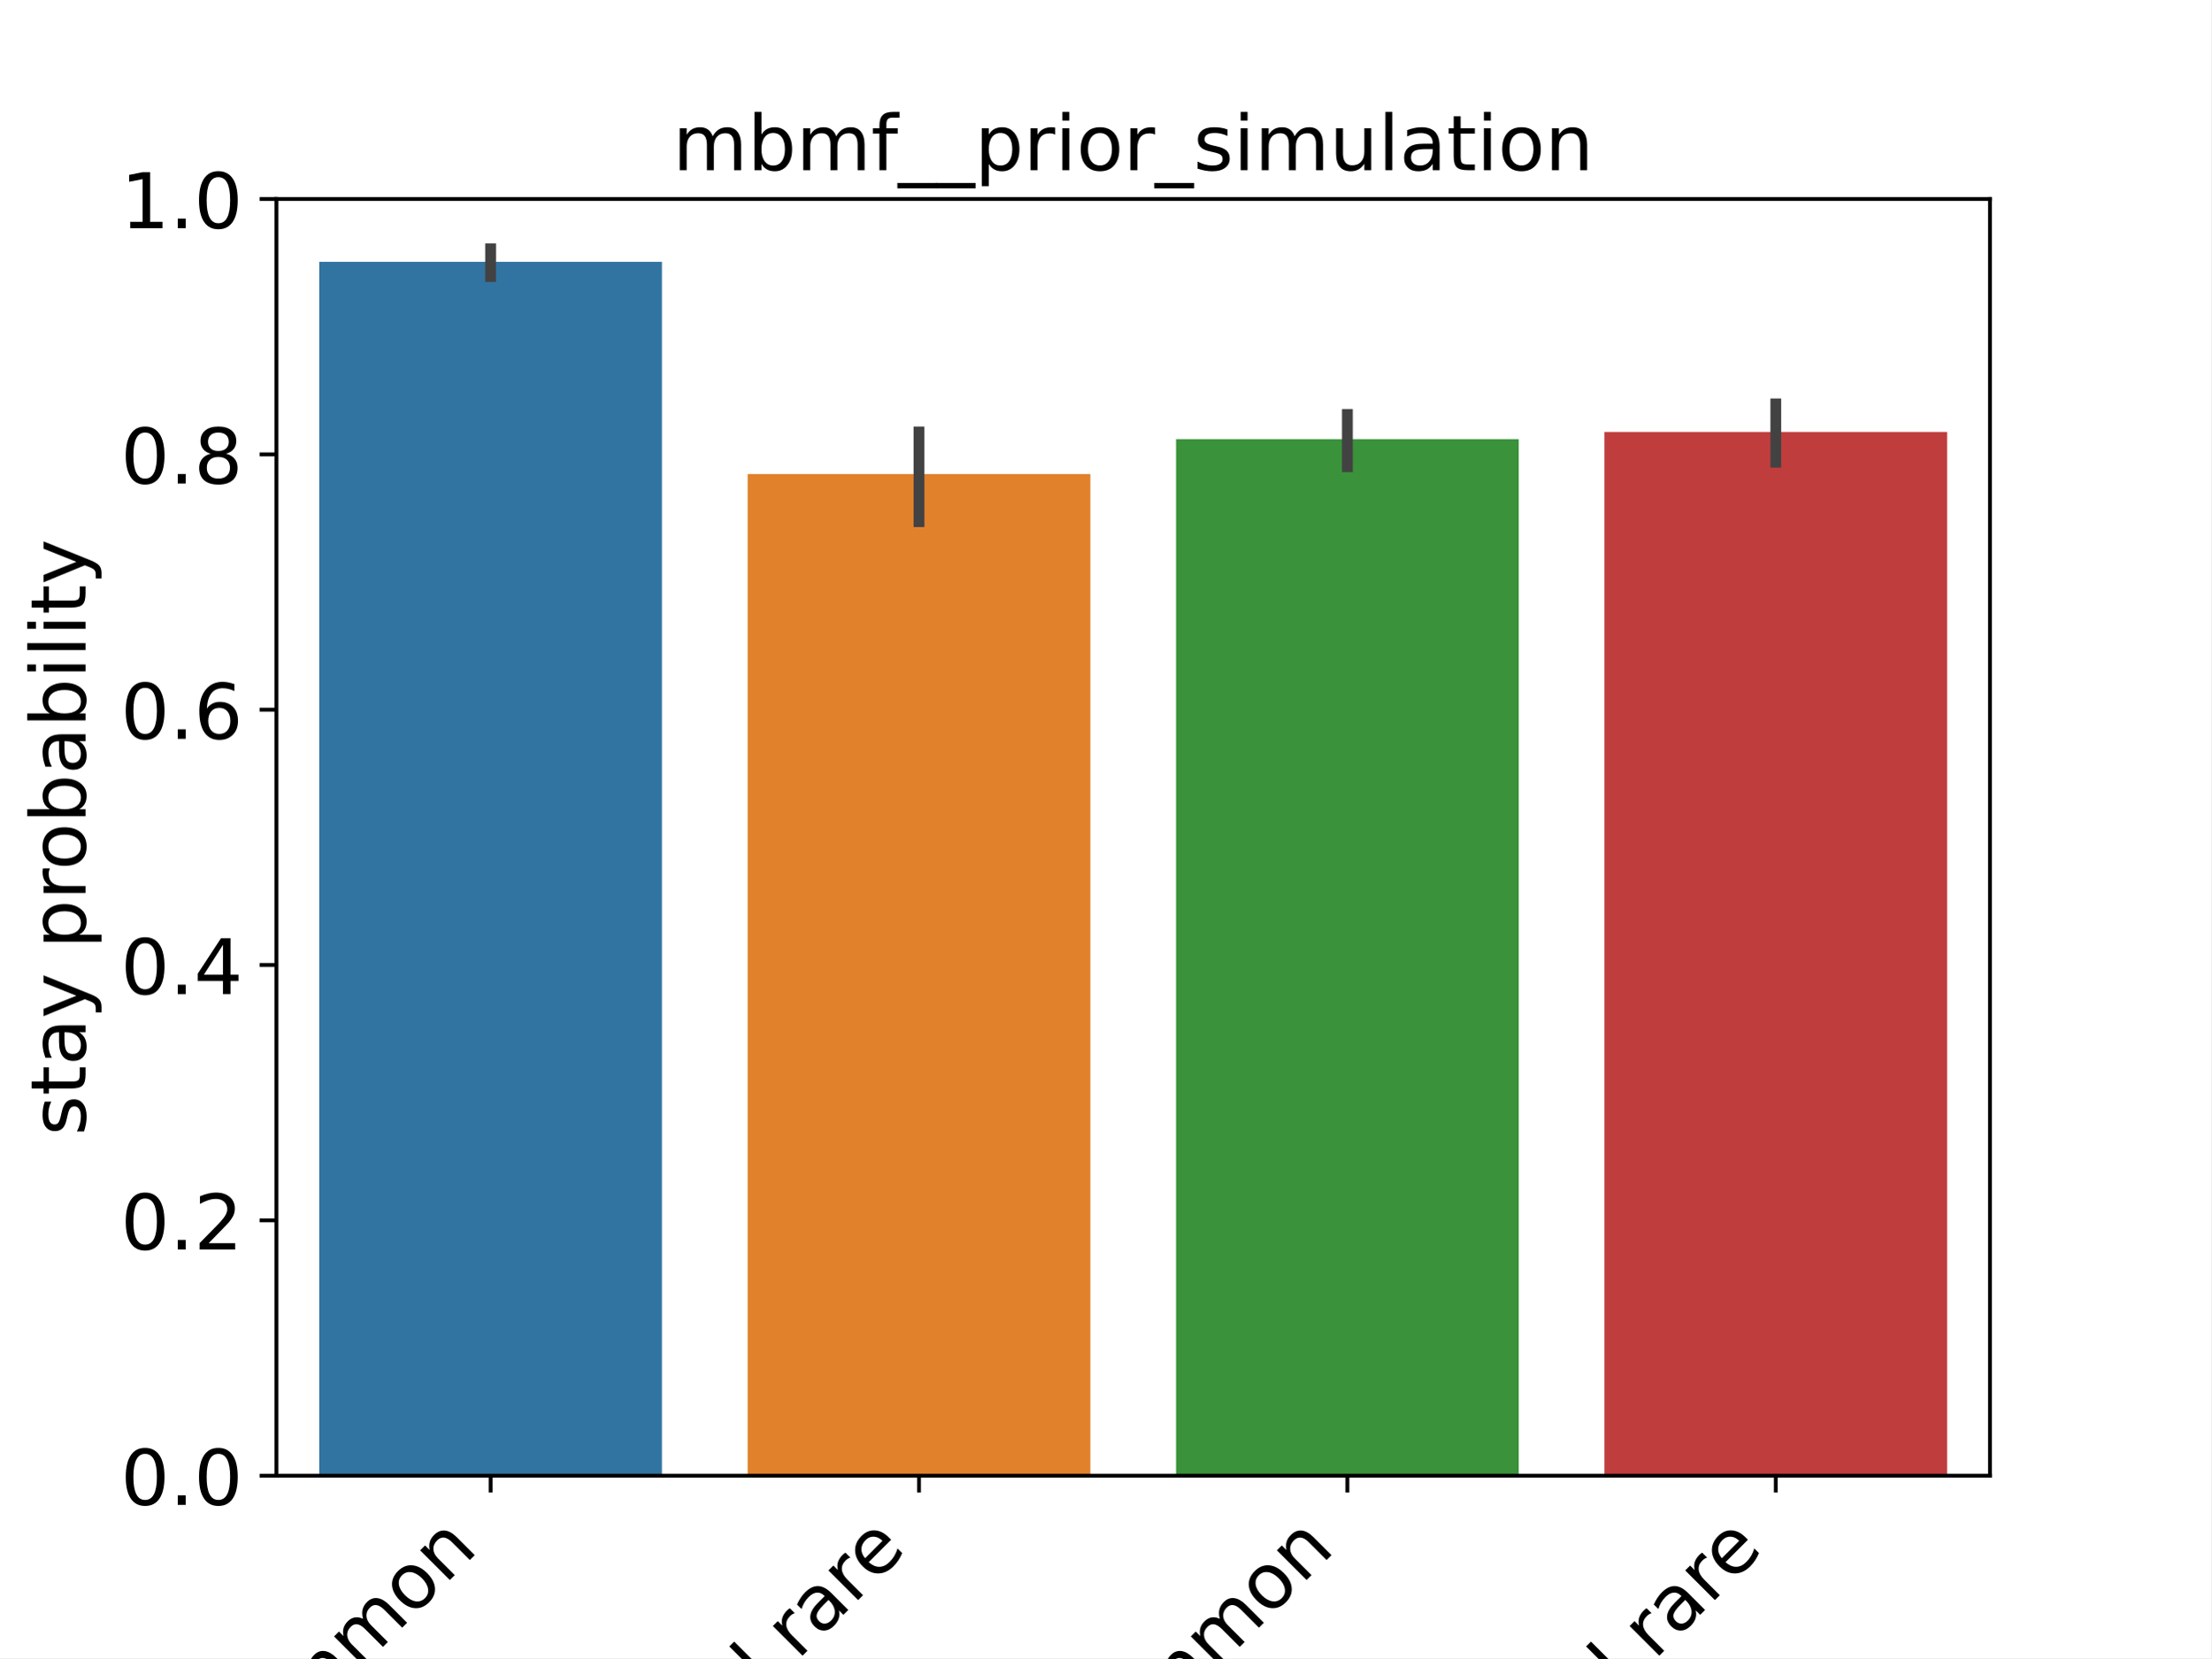
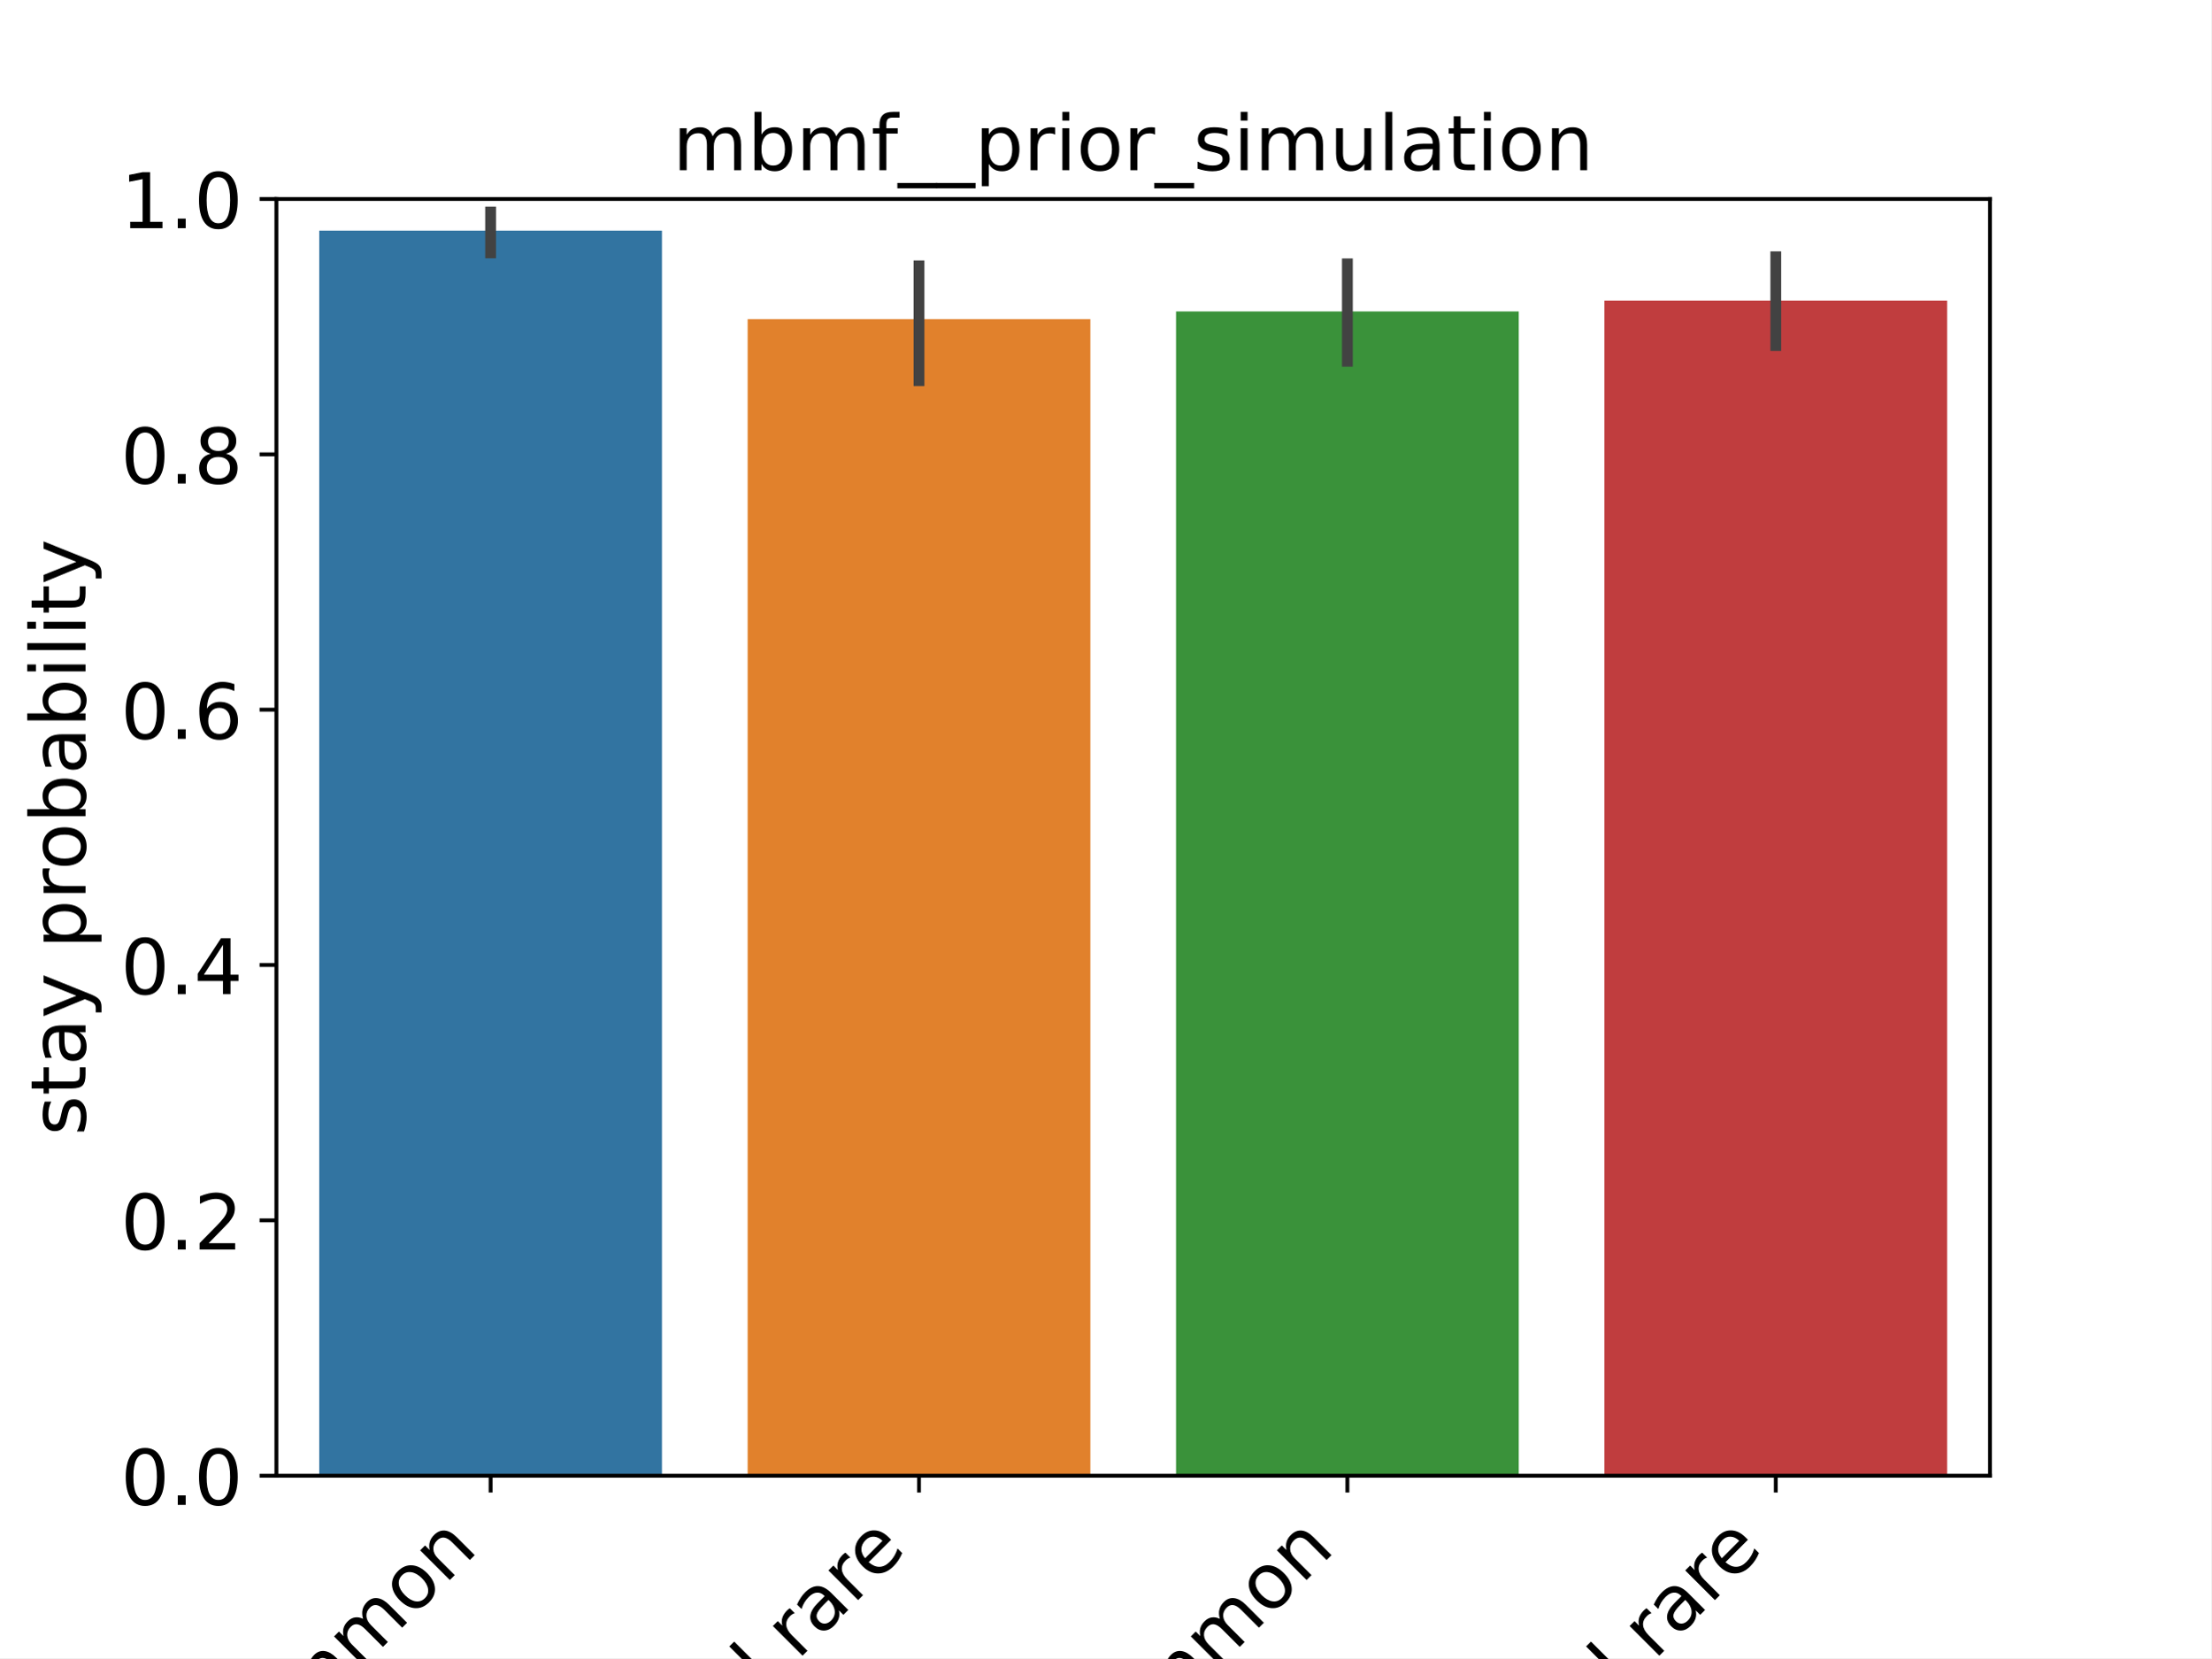
<svg xmlns="http://www.w3.org/2000/svg" xmlns:xlink="http://www.w3.org/1999/xlink" width="460.8pt" height="345.6pt" viewBox="0 0 460.8 345.6" version="1.1">
  <defs>
    <style type="text/css">*{stroke-linejoin: round; stroke-linecap: butt}</style>
  </defs>
  <g id="figure_1">
    <g id="patch_1">
      <path d="M 0 345.6  L 460.8 345.6  L 460.8 0  L 0 0  z " style="fill: #ffffff" />
    </g>
    <g id="axes_1">
      <g id="patch_2">
        <path d="M 57.6 307.584  L 414.72 307.584  L 414.72 41.472  L 57.6 41.472  z " style="fill: #ffffff" />
      </g>
      <g id="patch_3">
-         <path d="M 66.528 307.584  L 137.952 307.584  L 137.952 54.575  L 66.528 54.575  z " clip-path="url(#p979258c291)" style="fill: #3274a1" />
+         <path d="M 66.528 307.584  L 137.952 307.584  L 137.952 48.067  L 66.528 48.067  z " clip-path="url(#pa3d4439c45)" style="fill: #3274a1" />
      </g>
      <g id="patch_4">
-         <path d="M 155.808 307.584  L 227.232 307.584  L 227.232 98.81  L 155.808 98.81  z " clip-path="url(#p979258c291)" style="fill: #e1812c" />
+         <path d="M 155.808 307.584  L 227.232 307.584  L 227.232 66.518  L 155.808 66.518  z " clip-path="url(#pa3d4439c45)" style="fill: #e1812c" />
      </g>
      <g id="patch_5">
-         <path d="M 245.088 307.584  L 316.512 307.584  L 316.512 91.535  L 245.088 91.535  z " clip-path="url(#p979258c291)" style="fill: #3a923a" />
+         <path d="M 245.088 307.584  L 316.512 307.584  L 316.512 64.912  L 245.088 64.912  z " clip-path="url(#pa3d4439c45)" style="fill: #3a923a" />
      </g>
      <g id="patch_6">
-         <path d="M 334.368 307.584  L 405.792 307.584  L 405.792 90.038  L 334.368 90.038  z " clip-path="url(#p979258c291)" style="fill: #c03d3e" />
+         <path d="M 334.368 307.584  L 405.792 307.584  L 405.792 62.647  L 334.368 62.647  z " clip-path="url(#pa3d4439c45)" style="fill: #c03d3e" />
      </g>
      <g id="matplotlib.axis_1">
        <g id="xtick_1">
          <g id="line2d_1">
            <defs>
-               <path id="m13d8780c14" d="M 0 0  L 0 3.5  " style="stroke: #000000; stroke-width: 0.8" />
+               <path id="mc1563a4439" d="M 0 0  L 0 3.5  " style="stroke: #000000; stroke-width: 0.8" />
            </defs>
            <g>
-               <use xlink:href="#m13d8780c14" x="102.24" y="307.584" style="stroke: #000000; stroke-width: 0.8" />
+               <use xlink:href="#mc1563a4439" x="102.24" y="307.584" style="stroke: #000000; stroke-width: 0.8" />
            </g>
          </g>
          <g id="text_1">
            <g transform="translate(-6.307962 429.3757) rotate(-45) scale(0.16 -0.16)">
              <defs>
                <path id="DejaVuSans-72" d="M 2631 2963  Q 2534 3019 2420 3045  Q 2306 3072 2169 3072  Q 1681 3072 1420 2755  Q 1159 2438 1159 1844  L 1159 0  L 581 0  L 581 3500  L 1159 3500  L 1159 2956  Q 1341 3275 1631 3429  Q 1922 3584 2338 3584  Q 2397 3584 2469 3576  Q 2541 3569 2628 3553  L 2631 2963  z " transform="scale(0.015625)" />
                <path id="DejaVuSans-65" d="M 3597 1894  L 3597 1613  L 953 1613  Q 991 1019 1311 708  Q 1631 397 2203 397  Q 2534 397 2845 478  Q 3156 559 3463 722  L 3463 178  Q 3153 47 2828 -22  Q 2503 -91 2169 -91  Q 1331 -91 842 396  Q 353 884 353 1716  Q 353 2575 817 3079  Q 1281 3584 2069 3584  Q 2775 3584 3186 3129  Q 3597 2675 3597 1894  z M 3022 2063  Q 3016 2534 2758 2815  Q 2500 3097 2075 3097  Q 1594 3097 1305 2825  Q 1016 2553 972 2059  L 3022 2063  z " transform="scale(0.015625)" />
                <path id="DejaVuSans-77" d="M 269 3500  L 844 3500  L 1563 769  L 2278 3500  L 2956 3500  L 3675 769  L 4391 3500  L 4966 3500  L 4050 0  L 3372 0  L 2619 2869  L 1863 0  L 1184 0  L 269 3500  z " transform="scale(0.015625)" />
                <path id="DejaVuSans-61" d="M 2194 1759  Q 1497 1759 1228 1600  Q 959 1441 959 1056  Q 959 750 1161 570  Q 1363 391 1709 391  Q 2188 391 2477 730  Q 2766 1069 2766 1631  L 2766 1759  L 2194 1759  z M 3341 1997  L 3341 0  L 2766 0  L 2766 531  Q 2569 213 2275 61  Q 1981 -91 1556 -91  Q 1019 -91 701 211  Q 384 513 384 1019  Q 384 1609 779 1909  Q 1175 2209 1959 2209  L 2766 2209  L 2766 2266  Q 2766 2663 2505 2880  Q 2244 3097 1772 3097  Q 1472 3097 1187 3025  Q 903 2953 641 2809  L 641 3341  Q 956 3463 1253 3523  Q 1550 3584 1831 3584  Q 2591 3584 2966 3190  Q 3341 2797 3341 1997  z " transform="scale(0.015625)" />
                <path id="DejaVuSans-64" d="M 2906 2969  L 2906 4863  L 3481 4863  L 3481 0  L 2906 0  L 2906 525  Q 2725 213 2448 61  Q 2172 -91 1784 -91  Q 1150 -91 751 415  Q 353 922 353 1747  Q 353 2572 751 3078  Q 1150 3584 1784 3584  Q 2172 3584 2448 3432  Q 2725 3281 2906 2969  z M 947 1747  Q 947 1113 1208 752  Q 1469 391 1925 391  Q 2381 391 2643 752  Q 2906 1113 2906 1747  Q 2906 2381 2643 2742  Q 2381 3103 1925 3103  Q 1469 3103 1208 2742  Q 947 2381 947 1747  z " transform="scale(0.015625)" />
                <path id="DejaVuSans-20" transform="scale(0.015625)" />
                <path id="DejaVuSans-63" d="M 3122 3366  L 3122 2828  Q 2878 2963 2633 3030  Q 2388 3097 2138 3097  Q 1578 3097 1268 2742  Q 959 2388 959 1747  Q 959 1106 1268 751  Q 1578 397 2138 397  Q 2388 397 2633 464  Q 2878 531 3122 666  L 3122 134  Q 2881 22 2623 -34  Q 2366 -91 2075 -91  Q 1284 -91 818 406  Q 353 903 353 1747  Q 353 2603 823 3093  Q 1294 3584 2113 3584  Q 2378 3584 2631 3529  Q 2884 3475 3122 3366  z " transform="scale(0.015625)" />
                <path id="DejaVuSans-6f" d="M 1959 3097  Q 1497 3097 1228 2736  Q 959 2375 959 1747  Q 959 1119 1226 758  Q 1494 397 1959 397  Q 2419 397 2687 759  Q 2956 1122 2956 1747  Q 2956 2369 2687 2733  Q 2419 3097 1959 3097  z M 1959 3584  Q 2709 3584 3137 3096  Q 3566 2609 3566 1747  Q 3566 888 3137 398  Q 2709 -91 1959 -91  Q 1206 -91 779 398  Q 353 888 353 1747  Q 353 2609 779 3096  Q 1206 3584 1959 3584  z " transform="scale(0.015625)" />
                <path id="DejaVuSans-6d" d="M 3328 2828  Q 3544 3216 3844 3400  Q 4144 3584 4550 3584  Q 5097 3584 5394 3201  Q 5691 2819 5691 2113  L 5691 0  L 5113 0  L 5113 2094  Q 5113 2597 4934 2840  Q 4756 3084 4391 3084  Q 3944 3084 3684 2787  Q 3425 2491 3425 1978  L 3425 0  L 2847 0  L 2847 2094  Q 2847 2600 2669 2842  Q 2491 3084 2119 3084  Q 1678 3084 1418 2786  Q 1159 2488 1159 1978  L 1159 0  L 581 0  L 581 3500  L 1159 3500  L 1159 2956  Q 1356 3278 1631 3431  Q 1906 3584 2284 3584  Q 2666 3584 2933 3390  Q 3200 3197 3328 2828  z " transform="scale(0.015625)" />
                <path id="DejaVuSans-6e" d="M 3513 2113  L 3513 0  L 2938 0  L 2938 2094  Q 2938 2591 2744 2837  Q 2550 3084 2163 3084  Q 1697 3084 1428 2787  Q 1159 2491 1159 1978  L 1159 0  L 581 0  L 581 3500  L 1159 3500  L 1159 2956  Q 1366 3272 1645 3428  Q 1925 3584 2291 3584  Q 2894 3584 3203 3211  Q 3513 2838 3513 2113  z " transform="scale(0.015625)" />
              </defs>
              <use xlink:href="#DejaVuSans-72" />
-               <use xlink:href="#DejaVuSans-65" x="38.863" />
-               <use xlink:href="#DejaVuSans-77" x="100.387" />
-               <use xlink:href="#DejaVuSans-61" x="182.174" />
-               <use xlink:href="#DejaVuSans-72" x="243.453" />
-               <use xlink:href="#DejaVuSans-64" x="282.816" />
-               <use xlink:href="#DejaVuSans-65" x="346.293" />
-               <use xlink:href="#DejaVuSans-64" x="407.816" />
-               <use xlink:href="#DejaVuSans-20" x="471.293" />
-               <use xlink:href="#DejaVuSans-63" x="503.08" />
-               <use xlink:href="#DejaVuSans-6f" x="558.061" />
-               <use xlink:href="#DejaVuSans-6d" x="619.242" />
-               <use xlink:href="#DejaVuSans-6d" x="716.654" />
-               <use xlink:href="#DejaVuSans-6f" x="814.066" />
-               <use xlink:href="#DejaVuSans-6e" x="875.248" />
+               <use xlink:href="#DejaVuSans-65" transform="translate(38.86328 0)" />
+               <use xlink:href="#DejaVuSans-77" transform="translate(100.3867 0)" />
+               <use xlink:href="#DejaVuSans-61" transform="translate(182.1738 0)" />
+               <use xlink:href="#DejaVuSans-72" transform="translate(243.4531 0)" />
+               <use xlink:href="#DejaVuSans-64" transform="translate(282.8164 0)" />
+               <use xlink:href="#DejaVuSans-65" transform="translate(346.293 0)" />
+               <use xlink:href="#DejaVuSans-64" transform="translate(407.8164 0)" />
+               <use xlink:href="#DejaVuSans-20" transform="translate(471.293 0)" />
+               <use xlink:href="#DejaVuSans-63" transform="translate(503.0801 0)" />
+               <use xlink:href="#DejaVuSans-6f" transform="translate(558.0605 0)" />
+               <use xlink:href="#DejaVuSans-6d" transform="translate(619.2422 0)" />
+               <use xlink:href="#DejaVuSans-6d" transform="translate(716.6543 0)" />
+               <use xlink:href="#DejaVuSans-6f" transform="translate(814.0664 0)" />
+               <use xlink:href="#DejaVuSans-6e" transform="translate(875.248 0)" />
            </g>
          </g>
        </g>
        <g id="xtick_2">
          <g id="line2d_2">
            <g>
-               <use xlink:href="#m13d8780c14" x="191.52" y="307.584" style="stroke: #000000; stroke-width: 0.8" />
+               <use xlink:href="#mc1563a4439" x="191.52" y="307.584" style="stroke: #000000; stroke-width: 0.8" />
            </g>
          </g>
          <g id="text_2">
            <g transform="translate(109.3065 403.0413) rotate(-45) scale(0.16 -0.16)">
              <use xlink:href="#DejaVuSans-72" />
-               <use xlink:href="#DejaVuSans-65" x="38.863" />
-               <use xlink:href="#DejaVuSans-77" x="100.387" />
-               <use xlink:href="#DejaVuSans-61" x="182.174" />
-               <use xlink:href="#DejaVuSans-72" x="243.453" />
-               <use xlink:href="#DejaVuSans-64" x="282.816" />
-               <use xlink:href="#DejaVuSans-65" x="346.293" />
-               <use xlink:href="#DejaVuSans-64" x="407.816" />
-               <use xlink:href="#DejaVuSans-20" x="471.293" />
-               <use xlink:href="#DejaVuSans-72" x="503.08" />
-               <use xlink:href="#DejaVuSans-61" x="544.193" />
-               <use xlink:href="#DejaVuSans-72" x="605.473" />
-               <use xlink:href="#DejaVuSans-65" x="644.336" />
+               <use xlink:href="#DejaVuSans-65" transform="translate(38.86328 0)" />
+               <use xlink:href="#DejaVuSans-77" transform="translate(100.3867 0)" />
+               <use xlink:href="#DejaVuSans-61" transform="translate(182.1738 0)" />
+               <use xlink:href="#DejaVuSans-72" transform="translate(243.4531 0)" />
+               <use xlink:href="#DejaVuSans-64" transform="translate(282.8164 0)" />
+               <use xlink:href="#DejaVuSans-65" transform="translate(346.293 0)" />
+               <use xlink:href="#DejaVuSans-64" transform="translate(407.8164 0)" />
+               <use xlink:href="#DejaVuSans-20" transform="translate(471.293 0)" />
+               <use xlink:href="#DejaVuSans-72" transform="translate(503.0801 0)" />
+               <use xlink:href="#DejaVuSans-61" transform="translate(544.1934 0)" />
+               <use xlink:href="#DejaVuSans-72" transform="translate(605.4727 0)" />
+               <use xlink:href="#DejaVuSans-65" transform="translate(644.3359 0)" />
            </g>
          </g>
        </g>
        <g id="xtick_3">
          <g id="line2d_3">
            <g>
-               <use xlink:href="#m13d8780c14" x="280.8" y="307.584" style="stroke: #000000; stroke-width: 0.8" />
+               <use xlink:href="#mc1563a4439" x="280.8" y="307.584" style="stroke: #000000; stroke-width: 0.8" />
            </g>
          </g>
          <g id="text_3">
            <g transform="translate(157.9119 443.7158) rotate(-45) scale(0.16 -0.16)">
              <defs>
                <path id="DejaVuSans-75" d="M 544 1381  L 544 3500  L 1119 3500  L 1119 1403  Q 1119 906 1312 657  Q 1506 409 1894 409  Q 2359 409 2629 706  Q 2900 1003 2900 1516  L 2900 3500  L 3475 3500  L 3475 0  L 2900 0  L 2900 538  Q 2691 219 2414 64  Q 2138 -91 1772 -91  Q 1169 -91 856 284  Q 544 659 544 1381  z M 1991 3584  L 1991 3584  z " transform="scale(0.015625)" />
              </defs>
              <use xlink:href="#DejaVuSans-75" />
-               <use xlink:href="#DejaVuSans-6e" x="63.379" />
-               <use xlink:href="#DejaVuSans-72" x="126.758" />
-               <use xlink:href="#DejaVuSans-65" x="165.621" />
-               <use xlink:href="#DejaVuSans-77" x="227.145" />
-               <use xlink:href="#DejaVuSans-61" x="308.932" />
-               <use xlink:href="#DejaVuSans-72" x="370.211" />
-               <use xlink:href="#DejaVuSans-64" x="409.574" />
-               <use xlink:href="#DejaVuSans-65" x="473.051" />
-               <use xlink:href="#DejaVuSans-64" x="534.574" />
-               <use xlink:href="#DejaVuSans-20" x="598.051" />
-               <use xlink:href="#DejaVuSans-63" x="629.838" />
-               <use xlink:href="#DejaVuSans-6f" x="684.818" />
-               <use xlink:href="#DejaVuSans-6d" x="746" />
-               <use xlink:href="#DejaVuSans-6d" x="843.412" />
-               <use xlink:href="#DejaVuSans-6f" x="940.824" />
-               <use xlink:href="#DejaVuSans-6e" x="1002.006" />
+               <use xlink:href="#DejaVuSans-6e" transform="translate(63.37891 0)" />
+               <use xlink:href="#DejaVuSans-72" transform="translate(126.7578 0)" />
+               <use xlink:href="#DejaVuSans-65" transform="translate(165.6211 0)" />
+               <use xlink:href="#DejaVuSans-77" transform="translate(227.1445 0)" />
+               <use xlink:href="#DejaVuSans-61" transform="translate(308.9316 0)" />
+               <use xlink:href="#DejaVuSans-72" transform="translate(370.2109 0)" />
+               <use xlink:href="#DejaVuSans-64" transform="translate(409.5742 0)" />
+               <use xlink:href="#DejaVuSans-65" transform="translate(473.0508 0)" />
+               <use xlink:href="#DejaVuSans-64" transform="translate(534.5742 0)" />
+               <use xlink:href="#DejaVuSans-20" transform="translate(598.0508 0)" />
+               <use xlink:href="#DejaVuSans-63" transform="translate(629.8379 0)" />
+               <use xlink:href="#DejaVuSans-6f" transform="translate(684.8184 0)" />
+               <use xlink:href="#DejaVuSans-6d" transform="translate(746 0)" />
+               <use xlink:href="#DejaVuSans-6d" transform="translate(843.4121 0)" />
+               <use xlink:href="#DejaVuSans-6f" transform="translate(940.8242 0)" />
+               <use xlink:href="#DejaVuSans-6e" transform="translate(1002.006 0)" />
            </g>
          </g>
        </g>
        <g id="xtick_4">
          <g id="line2d_4">
            <g>
-               <use xlink:href="#m13d8780c14" x="370.08" y="307.584" style="stroke: #000000; stroke-width: 0.8" />
+               <use xlink:href="#mc1563a4439" x="370.08" y="307.584" style="stroke: #000000; stroke-width: 0.8" />
            </g>
          </g>
          <g id="text_4">
            <g transform="translate(273.5263 417.3814) rotate(-45) scale(0.16 -0.16)">
              <use xlink:href="#DejaVuSans-75" />
-               <use xlink:href="#DejaVuSans-6e" x="63.379" />
-               <use xlink:href="#DejaVuSans-72" x="126.758" />
-               <use xlink:href="#DejaVuSans-65" x="165.621" />
-               <use xlink:href="#DejaVuSans-77" x="227.145" />
-               <use xlink:href="#DejaVuSans-61" x="308.932" />
-               <use xlink:href="#DejaVuSans-72" x="370.211" />
-               <use xlink:href="#DejaVuSans-64" x="409.574" />
-               <use xlink:href="#DejaVuSans-65" x="473.051" />
-               <use xlink:href="#DejaVuSans-64" x="534.574" />
-               <use xlink:href="#DejaVuSans-20" x="598.051" />
-               <use xlink:href="#DejaVuSans-72" x="629.838" />
-               <use xlink:href="#DejaVuSans-61" x="670.951" />
-               <use xlink:href="#DejaVuSans-72" x="732.23" />
-               <use xlink:href="#DejaVuSans-65" x="771.094" />
+               <use xlink:href="#DejaVuSans-6e" transform="translate(63.37891 0)" />
+               <use xlink:href="#DejaVuSans-72" transform="translate(126.7578 0)" />
+               <use xlink:href="#DejaVuSans-65" transform="translate(165.6211 0)" />
+               <use xlink:href="#DejaVuSans-77" transform="translate(227.1445 0)" />
+               <use xlink:href="#DejaVuSans-61" transform="translate(308.9316 0)" />
+               <use xlink:href="#DejaVuSans-72" transform="translate(370.2109 0)" />
+               <use xlink:href="#DejaVuSans-64" transform="translate(409.5742 0)" />
+               <use xlink:href="#DejaVuSans-65" transform="translate(473.0508 0)" />
+               <use xlink:href="#DejaVuSans-64" transform="translate(534.5742 0)" />
+               <use xlink:href="#DejaVuSans-20" transform="translate(598.0508 0)" />
+               <use xlink:href="#DejaVuSans-72" transform="translate(629.8379 0)" />
+               <use xlink:href="#DejaVuSans-61" transform="translate(670.9512 0)" />
+               <use xlink:href="#DejaVuSans-72" transform="translate(732.2305 0)" />
+               <use xlink:href="#DejaVuSans-65" transform="translate(771.0938 0)" />
            </g>
          </g>
        </g>
      </g>
      <g id="matplotlib.axis_2">
        <g id="ytick_1">
          <g id="line2d_5">
            <defs>
-               <path id="m3beedcbe41" d="M 0 0  L -3.5 0  " style="stroke: #000000; stroke-width: 0.8" />
+               <path id="maa7c1baf44" d="M 0 0  L -3.5 0  " style="stroke: #000000; stroke-width: 0.8" />
            </defs>
            <g>
-               <use xlink:href="#m3beedcbe41" x="57.6" y="307.584" style="stroke: #000000; stroke-width: 0.8" />
+               <use xlink:href="#maa7c1baf44" x="57.6" y="307.584" style="stroke: #000000; stroke-width: 0.8" />
            </g>
          </g>
          <g id="text_5">
            <g transform="translate(25.155 313.6628) scale(0.16 -0.16)">
              <defs>
                <path id="DejaVuSans-30" d="M 2034 4250  Q 1547 4250 1301 3770  Q 1056 3291 1056 2328  Q 1056 1369 1301 889  Q 1547 409 2034 409  Q 2525 409 2770 889  Q 3016 1369 3016 2328  Q 3016 3291 2770 3770  Q 2525 4250 2034 4250  z M 2034 4750  Q 2819 4750 3233 4129  Q 3647 3509 3647 2328  Q 3647 1150 3233 529  Q 2819 -91 2034 -91  Q 1250 -91 836 529  Q 422 1150 422 2328  Q 422 3509 836 4129  Q 1250 4750 2034 4750  z " transform="scale(0.015625)" />
                <path id="DejaVuSans-2e" d="M 684 794  L 1344 794  L 1344 0  L 684 0  L 684 794  z " transform="scale(0.015625)" />
              </defs>
              <use xlink:href="#DejaVuSans-30" />
-               <use xlink:href="#DejaVuSans-2e" x="63.623" />
-               <use xlink:href="#DejaVuSans-30" x="95.41" />
+               <use xlink:href="#DejaVuSans-2e" transform="translate(63.62305 0)" />
+               <use xlink:href="#DejaVuSans-30" transform="translate(95.41016 0)" />
            </g>
          </g>
        </g>
        <g id="ytick_2">
          <g id="line2d_6">
            <g>
-               <use xlink:href="#m3beedcbe41" x="57.6" y="254.362" style="stroke: #000000; stroke-width: 0.8" />
+               <use xlink:href="#maa7c1baf44" x="57.6" y="254.362" style="stroke: #000000; stroke-width: 0.8" />
            </g>
          </g>
          <g id="text_6">
            <g transform="translate(25.155 260.4403) scale(0.16 -0.16)">
              <defs>
                <path id="DejaVuSans-32" d="M 1228 531  L 3431 531  L 3431 0  L 469 0  L 469 531  Q 828 903 1448 1529  Q 2069 2156 2228 2338  Q 2531 2678 2651 2914  Q 2772 3150 2772 3378  Q 2772 3750 2511 3984  Q 2250 4219 1831 4219  Q 1534 4219 1204 4116  Q 875 4013 500 3803  L 500 4441  Q 881 4594 1212 4672  Q 1544 4750 1819 4750  Q 2544 4750 2975 4387  Q 3406 4025 3406 3419  Q 3406 3131 3298 2873  Q 3191 2616 2906 2266  Q 2828 2175 2409 1742  Q 1991 1309 1228 531  z " transform="scale(0.015625)" />
              </defs>
              <use xlink:href="#DejaVuSans-30" />
-               <use xlink:href="#DejaVuSans-2e" x="63.623" />
-               <use xlink:href="#DejaVuSans-32" x="95.41" />
+               <use xlink:href="#DejaVuSans-2e" transform="translate(63.62305 0)" />
+               <use xlink:href="#DejaVuSans-32" transform="translate(95.41016 0)" />
            </g>
          </g>
        </g>
        <g id="ytick_3">
          <g id="line2d_7">
            <g>
-               <use xlink:href="#m3beedcbe41" x="57.6" y="201.139" style="stroke: #000000; stroke-width: 0.8" />
+               <use xlink:href="#maa7c1baf44" x="57.6" y="201.139" style="stroke: #000000; stroke-width: 0.8" />
            </g>
          </g>
          <g id="text_7">
            <g transform="translate(25.155 207.2179) scale(0.16 -0.16)">
              <defs>
                <path id="DejaVuSans-34" d="M 2419 4116  L 825 1625  L 2419 1625  L 2419 4116  z M 2253 4666  L 3047 4666  L 3047 1625  L 3713 1625  L 3713 1100  L 3047 1100  L 3047 0  L 2419 0  L 2419 1100  L 313 1100  L 313 1709  L 2253 4666  z " transform="scale(0.015625)" />
              </defs>
              <use xlink:href="#DejaVuSans-30" />
-               <use xlink:href="#DejaVuSans-2e" x="63.623" />
-               <use xlink:href="#DejaVuSans-34" x="95.41" />
+               <use xlink:href="#DejaVuSans-2e" transform="translate(63.62305 0)" />
+               <use xlink:href="#DejaVuSans-34" transform="translate(95.41016 0)" />
            </g>
          </g>
        </g>
        <g id="ytick_4">
          <g id="line2d_8">
            <g>
-               <use xlink:href="#m3beedcbe41" x="57.6" y="147.917" style="stroke: #000000; stroke-width: 0.8" />
+               <use xlink:href="#maa7c1baf44" x="57.6" y="147.917" style="stroke: #000000; stroke-width: 0.8" />
            </g>
          </g>
          <g id="text_8">
            <g transform="translate(25.155 153.9955) scale(0.16 -0.16)">
              <defs>
                <path id="DejaVuSans-36" d="M 2113 2584  Q 1688 2584 1439 2293  Q 1191 2003 1191 1497  Q 1191 994 1439 701  Q 1688 409 2113 409  Q 2538 409 2786 701  Q 3034 994 3034 1497  Q 3034 2003 2786 2293  Q 2538 2584 2113 2584  z M 3366 4563  L 3366 3988  Q 3128 4100 2886 4159  Q 2644 4219 2406 4219  Q 1781 4219 1451 3797  Q 1122 3375 1075 2522  Q 1259 2794 1537 2939  Q 1816 3084 2150 3084  Q 2853 3084 3261 2657  Q 3669 2231 3669 1497  Q 3669 778 3244 343  Q 2819 -91 2113 -91  Q 1303 -91 875 529  Q 447 1150 447 2328  Q 447 3434 972 4092  Q 1497 4750 2381 4750  Q 2619 4750 2861 4703  Q 3103 4656 3366 4563  z " transform="scale(0.015625)" />
              </defs>
              <use xlink:href="#DejaVuSans-30" />
-               <use xlink:href="#DejaVuSans-2e" x="63.623" />
-               <use xlink:href="#DejaVuSans-36" x="95.41" />
+               <use xlink:href="#DejaVuSans-2e" transform="translate(63.62305 0)" />
+               <use xlink:href="#DejaVuSans-36" transform="translate(95.41016 0)" />
            </g>
          </g>
        </g>
        <g id="ytick_5">
          <g id="line2d_9">
            <g>
-               <use xlink:href="#m3beedcbe41" x="57.6" y="94.694" style="stroke: #000000; stroke-width: 0.8" />
+               <use xlink:href="#maa7c1baf44" x="57.6" y="94.694" style="stroke: #000000; stroke-width: 0.8" />
            </g>
          </g>
          <g id="text_9">
            <g transform="translate(25.155 100.7731) scale(0.16 -0.16)">
              <defs>
                <path id="DejaVuSans-38" d="M 2034 2216  Q 1584 2216 1326 1975  Q 1069 1734 1069 1313  Q 1069 891 1326 650  Q 1584 409 2034 409  Q 2484 409 2743 651  Q 3003 894 3003 1313  Q 3003 1734 2745 1975  Q 2488 2216 2034 2216  z M 1403 2484  Q 997 2584 770 2862  Q 544 3141 544 3541  Q 544 4100 942 4425  Q 1341 4750 2034 4750  Q 2731 4750 3128 4425  Q 3525 4100 3525 3541  Q 3525 3141 3298 2862  Q 3072 2584 2669 2484  Q 3125 2378 3379 2068  Q 3634 1759 3634 1313  Q 3634 634 3220 271  Q 2806 -91 2034 -91  Q 1263 -91 848 271  Q 434 634 434 1313  Q 434 1759 690 2068  Q 947 2378 1403 2484  z M 1172 3481  Q 1172 3119 1398 2916  Q 1625 2713 2034 2713  Q 2441 2713 2670 2916  Q 2900 3119 2900 3481  Q 2900 3844 2670 4047  Q 2441 4250 2034 4250  Q 1625 4250 1398 4047  Q 1172 3844 1172 3481  z " transform="scale(0.015625)" />
              </defs>
              <use xlink:href="#DejaVuSans-30" />
-               <use xlink:href="#DejaVuSans-2e" x="63.623" />
-               <use xlink:href="#DejaVuSans-38" x="95.41" />
+               <use xlink:href="#DejaVuSans-2e" transform="translate(63.62305 0)" />
+               <use xlink:href="#DejaVuSans-38" transform="translate(95.41016 0)" />
            </g>
          </g>
        </g>
        <g id="ytick_6">
          <g id="line2d_10">
            <g>
-               <use xlink:href="#m3beedcbe41" x="57.6" y="41.472" style="stroke: #000000; stroke-width: 0.8" />
+               <use xlink:href="#maa7c1baf44" x="57.6" y="41.472" style="stroke: #000000; stroke-width: 0.8" />
            </g>
          </g>
          <g id="text_10">
            <g transform="translate(25.155 47.55075) scale(0.16 -0.16)">
              <defs>
                <path id="DejaVuSans-31" d="M 794 531  L 1825 531  L 1825 4091  L 703 3866  L 703 4441  L 1819 4666  L 2450 4666  L 2450 531  L 3481 531  L 3481 0  L 794 0  L 794 531  z " transform="scale(0.015625)" />
              </defs>
              <use xlink:href="#DejaVuSans-31" />
-               <use xlink:href="#DejaVuSans-2e" x="63.623" />
-               <use xlink:href="#DejaVuSans-30" x="95.41" />
+               <use xlink:href="#DejaVuSans-2e" transform="translate(63.62305 0)" />
+               <use xlink:href="#DejaVuSans-30" transform="translate(95.41016 0)" />
            </g>
          </g>
        </g>
        <g id="text_11">
          <g transform="translate(17.8275 236.693) rotate(-90) scale(0.16 -0.16)">
            <defs>
              <path id="DejaVuSans-73" d="M 2834 3397  L 2834 2853  Q 2591 2978 2328 3040  Q 2066 3103 1784 3103  Q 1356 3103 1142 2972  Q 928 2841 928 2578  Q 928 2378 1081 2264  Q 1234 2150 1697 2047  L 1894 2003  Q 2506 1872 2764 1633  Q 3022 1394 3022 966  Q 3022 478 2636 193  Q 2250 -91 1575 -91  Q 1294 -91 989 -36  Q 684 19 347 128  L 347 722  Q 666 556 975 473  Q 1284 391 1588 391  Q 1994 391 2212 530  Q 2431 669 2431 922  Q 2431 1156 2273 1281  Q 2116 1406 1581 1522  L 1381 1569  Q 847 1681 609 1914  Q 372 2147 372 2553  Q 372 3047 722 3315  Q 1072 3584 1716 3584  Q 2034 3584 2315 3537  Q 2597 3491 2834 3397  z " transform="scale(0.015625)" />
              <path id="DejaVuSans-74" d="M 1172 4494  L 1172 3500  L 2356 3500  L 2356 3053  L 1172 3053  L 1172 1153  Q 1172 725 1289 603  Q 1406 481 1766 481  L 2356 481  L 2356 0  L 1766 0  Q 1100 0 847 248  Q 594 497 594 1153  L 594 3053  L 172 3053  L 172 3500  L 594 3500  L 594 4494  L 1172 4494  z " transform="scale(0.015625)" />
              <path id="DejaVuSans-79" d="M 2059 -325  Q 1816 -950 1584 -1140  Q 1353 -1331 966 -1331  L 506 -1331  L 506 -850  L 844 -850  Q 1081 -850 1212 -737  Q 1344 -625 1503 -206  L 1606 56  L 191 3500  L 800 3500  L 1894 763  L 2988 3500  L 3597 3500  L 2059 -325  z " transform="scale(0.015625)" />
              <path id="DejaVuSans-70" d="M 1159 525  L 1159 -1331  L 581 -1331  L 581 3500  L 1159 3500  L 1159 2969  Q 1341 3281 1617 3432  Q 1894 3584 2278 3584  Q 2916 3584 3314 3078  Q 3713 2572 3713 1747  Q 3713 922 3314 415  Q 2916 -91 2278 -91  Q 1894 -91 1617 61  Q 1341 213 1159 525  z M 3116 1747  Q 3116 2381 2855 2742  Q 2594 3103 2138 3103  Q 1681 3103 1420 2742  Q 1159 2381 1159 1747  Q 1159 1113 1420 752  Q 1681 391 2138 391  Q 2594 391 2855 752  Q 3116 1113 3116 1747  z " transform="scale(0.015625)" />
              <path id="DejaVuSans-62" d="M 3116 1747  Q 3116 2381 2855 2742  Q 2594 3103 2138 3103  Q 1681 3103 1420 2742  Q 1159 2381 1159 1747  Q 1159 1113 1420 752  Q 1681 391 2138 391  Q 2594 391 2855 752  Q 3116 1113 3116 1747  z M 1159 2969  Q 1341 3281 1617 3432  Q 1894 3584 2278 3584  Q 2916 3584 3314 3078  Q 3713 2572 3713 1747  Q 3713 922 3314 415  Q 2916 -91 2278 -91  Q 1894 -91 1617 61  Q 1341 213 1159 525  L 1159 0  L 581 0  L 581 4863  L 1159 4863  L 1159 2969  z " transform="scale(0.015625)" />
              <path id="DejaVuSans-69" d="M 603 3500  L 1178 3500  L 1178 0  L 603 0  L 603 3500  z M 603 4863  L 1178 4863  L 1178 4134  L 603 4134  L 603 4863  z " transform="scale(0.015625)" />
              <path id="DejaVuSans-6c" d="M 603 4863  L 1178 4863  L 1178 0  L 603 0  L 603 4863  z " transform="scale(0.015625)" />
            </defs>
            <use xlink:href="#DejaVuSans-73" />
-             <use xlink:href="#DejaVuSans-74" x="52.1" />
-             <use xlink:href="#DejaVuSans-61" x="91.309" />
-             <use xlink:href="#DejaVuSans-79" x="152.588" />
-             <use xlink:href="#DejaVuSans-20" x="211.768" />
-             <use xlink:href="#DejaVuSans-70" x="243.555" />
-             <use xlink:href="#DejaVuSans-72" x="307.031" />
-             <use xlink:href="#DejaVuSans-6f" x="345.895" />
-             <use xlink:href="#DejaVuSans-62" x="407.076" />
-             <use xlink:href="#DejaVuSans-61" x="470.553" />
-             <use xlink:href="#DejaVuSans-62" x="531.832" />
-             <use xlink:href="#DejaVuSans-69" x="595.309" />
-             <use xlink:href="#DejaVuSans-6c" x="623.092" />
-             <use xlink:href="#DejaVuSans-69" x="650.875" />
-             <use xlink:href="#DejaVuSans-74" x="678.658" />
-             <use xlink:href="#DejaVuSans-79" x="717.867" />
+             <use xlink:href="#DejaVuSans-74" transform="translate(52.09961 0)" />
+             <use xlink:href="#DejaVuSans-61" transform="translate(91.30859 0)" />
+             <use xlink:href="#DejaVuSans-79" transform="translate(152.5879 0)" />
+             <use xlink:href="#DejaVuSans-20" transform="translate(211.7676 0)" />
+             <use xlink:href="#DejaVuSans-70" transform="translate(243.5547 0)" />
+             <use xlink:href="#DejaVuSans-72" transform="translate(307.0312 0)" />
+             <use xlink:href="#DejaVuSans-6f" transform="translate(345.8945 0)" />
+             <use xlink:href="#DejaVuSans-62" transform="translate(407.0762 0)" />
+             <use xlink:href="#DejaVuSans-61" transform="translate(470.5527 0)" />
+             <use xlink:href="#DejaVuSans-62" transform="translate(531.832 0)" />
+             <use xlink:href="#DejaVuSans-69" transform="translate(595.3086 0)" />
+             <use xlink:href="#DejaVuSans-6c" transform="translate(623.0918 0)" />
+             <use xlink:href="#DejaVuSans-69" transform="translate(650.875 0)" />
+             <use xlink:href="#DejaVuSans-74" transform="translate(678.6582 0)" />
+             <use xlink:href="#DejaVuSans-79" transform="translate(717.8672 0)" />
          </g>
        </g>
      </g>
      <g id="line2d_11">
-         <path d="M 102.24 57.642  L 102.24 51.845  " clip-path="url(#p979258c291)" style="fill: none; stroke: #424242; stroke-width: 2.25; stroke-linecap: square" />
+         <path d="M 102.24 52.718  L 102.24 44.201  " clip-path="url(#pa3d4439c45)" style="fill: none; stroke: #424242; stroke-width: 2.25; stroke-linecap: square" />
      </g>
      <g id="line2d_12">
-         <path d="M 191.52 108.735  L 191.52 90.034  " clip-path="url(#p979258c291)" style="fill: none; stroke: #424242; stroke-width: 2.25; stroke-linecap: square" />
+         <path d="M 191.52 79.342  L 191.52 55.42  " clip-path="url(#pa3d4439c45)" style="fill: none; stroke: #424242; stroke-width: 2.25; stroke-linecap: square" />
      </g>
      <g id="line2d_13">
-         <path d="M 280.8 97.282  L 280.8 86.379  " clip-path="url(#p979258c291)" style="fill: none; stroke: #424242; stroke-width: 2.25; stroke-linecap: square" />
+         <path d="M 280.8 75.31  L 280.8 54.996  " clip-path="url(#pa3d4439c45)" style="fill: none; stroke: #424242; stroke-width: 2.25; stroke-linecap: square" />
      </g>
      <g id="line2d_14">
-         <path d="M 370.08 96.325  L 370.08 84.177  " clip-path="url(#p979258c291)" style="fill: none; stroke: #424242; stroke-width: 2.25; stroke-linecap: square" />
+         <path d="M 370.08 72.029  L 370.08 53.519  " clip-path="url(#pa3d4439c45)" style="fill: none; stroke: #424242; stroke-width: 2.25; stroke-linecap: square" />
      </g>
      <g id="patch_7">
        <path d="M 57.6 307.584  L 57.6 41.472  " style="fill: none; stroke: #000000; stroke-width: 0.8; stroke-linejoin: miter; stroke-linecap: square" />
      </g>
      <g id="patch_8">
        <path d="M 414.72 307.584  L 414.72 41.472  " style="fill: none; stroke: #000000; stroke-width: 0.8; stroke-linejoin: miter; stroke-linecap: square" />
      </g>
      <g id="patch_9">
        <path d="M 57.6 307.584  L 414.72 307.584  " style="fill: none; stroke: #000000; stroke-width: 0.8; stroke-linejoin: miter; stroke-linecap: square" />
      </g>
      <g id="patch_10">
        <path d="M 57.6 41.472  L 414.72 41.472  " style="fill: none; stroke: #000000; stroke-width: 0.8; stroke-linejoin: miter; stroke-linecap: square" />
      </g>
      <g id="text_12">
        <g transform="translate(140.205 35.472) scale(0.16 -0.16)">
          <defs>
            <path id="DejaVuSans-66" d="M 2375 4863  L 2375 4384  L 1825 4384  Q 1516 4384 1395 4259  Q 1275 4134 1275 3809  L 1275 3500  L 2222 3500  L 2222 3053  L 1275 3053  L 1275 0  L 697 0  L 697 3053  L 147 3053  L 147 3500  L 697 3500  L 697 3744  Q 697 4328 969 4595  Q 1241 4863 1831 4863  L 2375 4863  z " transform="scale(0.015625)" />
            <path id="DejaVuSans-5f" d="M 3263 -1063  L 3263 -1509  L -63 -1509  L -63 -1063  L 3263 -1063  z " transform="scale(0.015625)" />
          </defs>
          <use xlink:href="#DejaVuSans-6d" />
-           <use xlink:href="#DejaVuSans-62" x="97.412" />
-           <use xlink:href="#DejaVuSans-6d" x="160.889" />
-           <use xlink:href="#DejaVuSans-66" x="258.301" />
-           <use xlink:href="#DejaVuSans-5f" x="293.506" />
-           <use xlink:href="#DejaVuSans-5f" x="343.506" />
-           <use xlink:href="#DejaVuSans-70" x="393.506" />
-           <use xlink:href="#DejaVuSans-72" x="456.982" />
-           <use xlink:href="#DejaVuSans-69" x="498.096" />
-           <use xlink:href="#DejaVuSans-6f" x="525.879" />
-           <use xlink:href="#DejaVuSans-72" x="587.061" />
-           <use xlink:href="#DejaVuSans-5f" x="628.174" />
-           <use xlink:href="#DejaVuSans-73" x="678.174" />
-           <use xlink:href="#DejaVuSans-69" x="730.273" />
-           <use xlink:href="#DejaVuSans-6d" x="758.057" />
-           <use xlink:href="#DejaVuSans-75" x="855.469" />
-           <use xlink:href="#DejaVuSans-6c" x="918.848" />
-           <use xlink:href="#DejaVuSans-61" x="946.631" />
-           <use xlink:href="#DejaVuSans-74" x="1007.91" />
-           <use xlink:href="#DejaVuSans-69" x="1047.119" />
-           <use xlink:href="#DejaVuSans-6f" x="1074.902" />
-           <use xlink:href="#DejaVuSans-6e" x="1136.084" />
+           <use xlink:href="#DejaVuSans-62" transform="translate(97.41211 0)" />
+           <use xlink:href="#DejaVuSans-6d" transform="translate(160.8887 0)" />
+           <use xlink:href="#DejaVuSans-66" transform="translate(258.3008 0)" />
+           <use xlink:href="#DejaVuSans-5f" transform="translate(293.5059 0)" />
+           <use xlink:href="#DejaVuSans-5f" transform="translate(343.5059 0)" />
+           <use xlink:href="#DejaVuSans-70" transform="translate(393.5059 0)" />
+           <use xlink:href="#DejaVuSans-72" transform="translate(456.9824 0)" />
+           <use xlink:href="#DejaVuSans-69" transform="translate(498.0957 0)" />
+           <use xlink:href="#DejaVuSans-6f" transform="translate(525.8789 0)" />
+           <use xlink:href="#DejaVuSans-72" transform="translate(587.0605 0)" />
+           <use xlink:href="#DejaVuSans-5f" transform="translate(628.1738 0)" />
+           <use xlink:href="#DejaVuSans-73" transform="translate(678.1738 0)" />
+           <use xlink:href="#DejaVuSans-69" transform="translate(730.2734 0)" />
+           <use xlink:href="#DejaVuSans-6d" transform="translate(758.0566 0)" />
+           <use xlink:href="#DejaVuSans-75" transform="translate(855.4688 0)" />
+           <use xlink:href="#DejaVuSans-6c" transform="translate(918.8477 0)" />
+           <use xlink:href="#DejaVuSans-61" transform="translate(946.6309 0)" />
+           <use xlink:href="#DejaVuSans-74" transform="translate(1007.91 0)" />
+           <use xlink:href="#DejaVuSans-69" transform="translate(1047.119 0)" />
+           <use xlink:href="#DejaVuSans-6f" transform="translate(1074.902 0)" />
+           <use xlink:href="#DejaVuSans-6e" transform="translate(1136.084 0)" />
        </g>
      </g>
    </g>
  </g>
  <defs>
-     <clipPath id="p979258c291">
+     <clipPath id="pa3d4439c45">
      <rect x="57.6" y="41.472" width="357.12" height="266.112" />
    </clipPath>
  </defs>
</svg>
